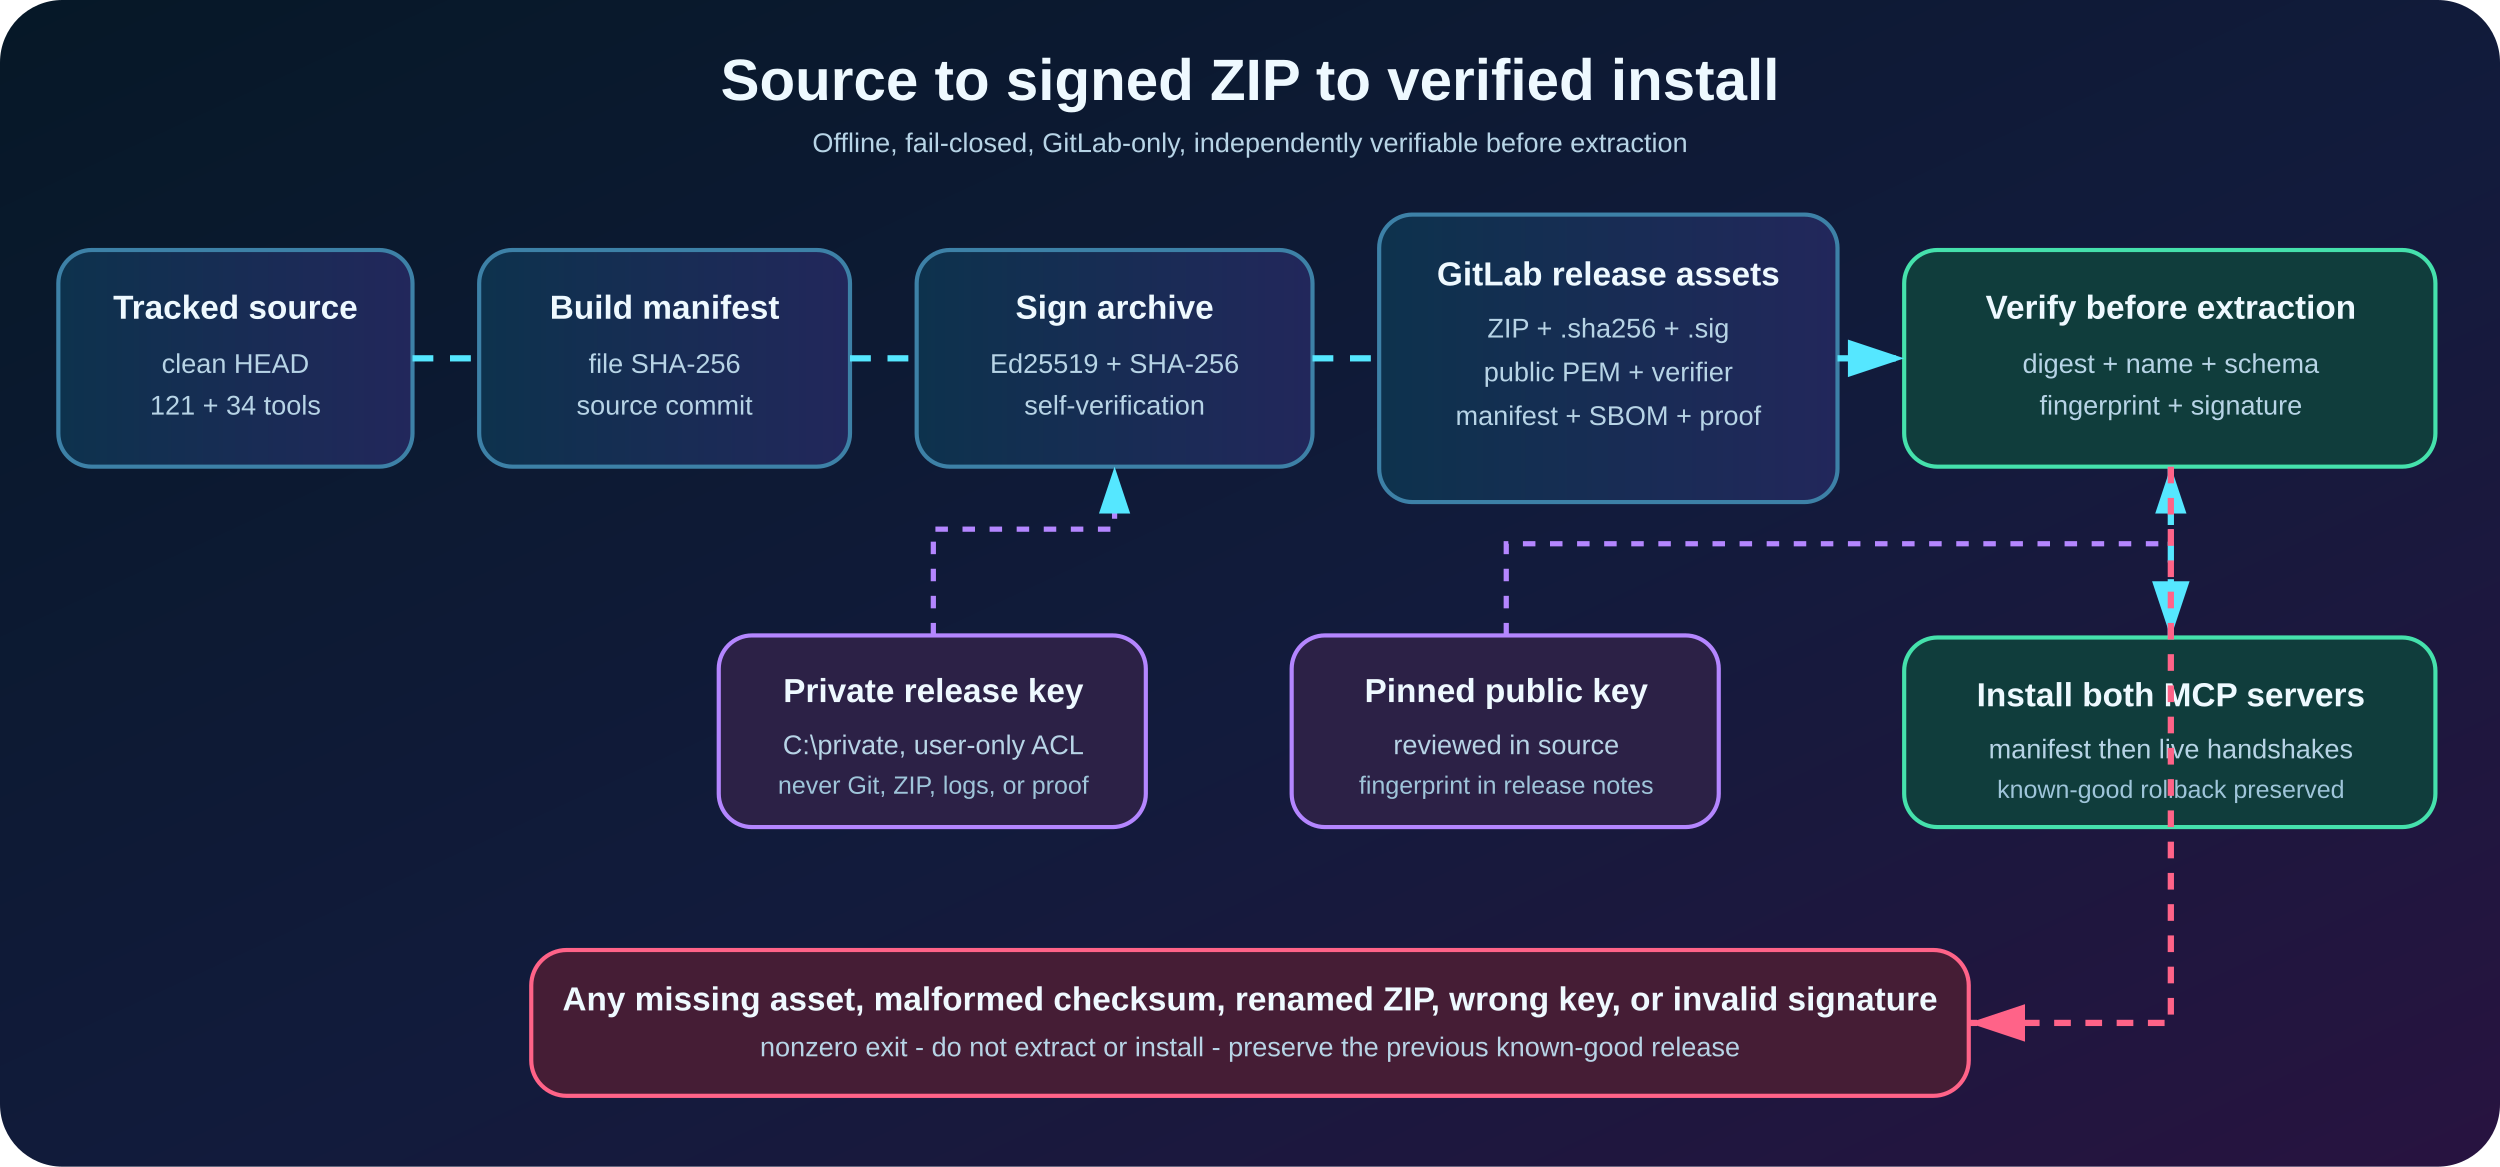
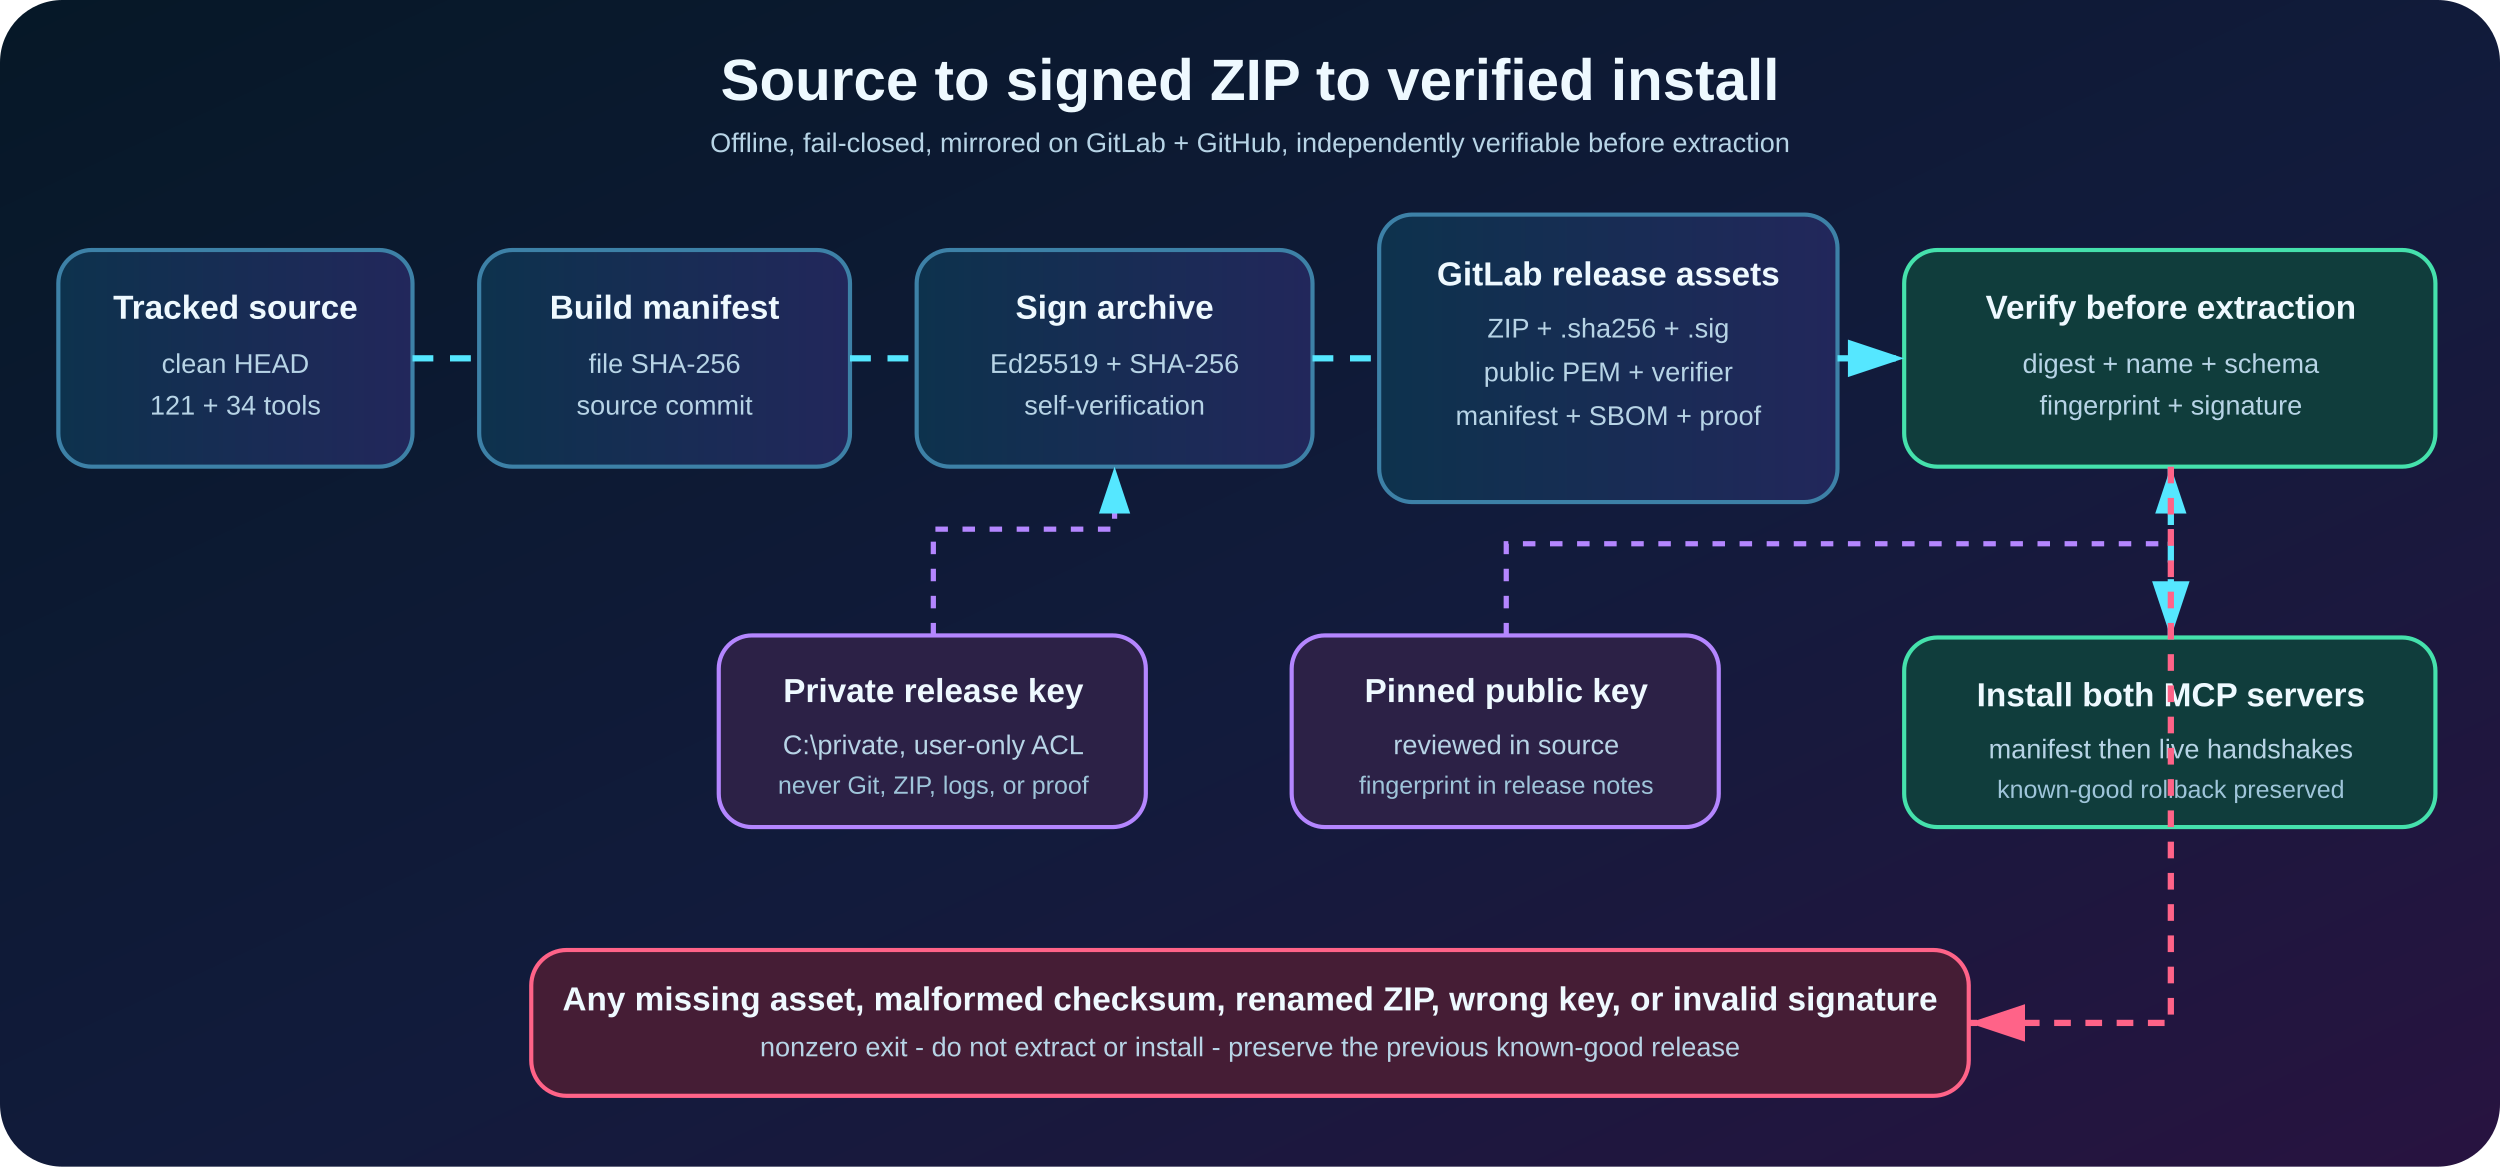
<svg xmlns="http://www.w3.org/2000/svg" viewBox="0 0 1200 560" role="img" aria-labelledby="release-signing-title release-signing-desc">
  <defs>
    <linearGradient id="bg" x2="1" y2="1">
      <stop stop-color="#061827" />
      <stop offset=".55" stop-color="#121b3c" />
      <stop offset="1" stop-color="#281340" />
    </linearGradient>
    <linearGradient id="node" x2="1">
      <stop stop-color="#0d324d" />
      <stop offset="1" stop-color="#22275b" />
    </linearGradient>
    <filter id="glow">
      <feGaussianBlur stdDeviation="4" result="b" />
      <feMerge>
        <feMergeNode in="b" />
        <feMergeNode in="SourceGraphic" />
      </feMerge>
    </filter>
    <marker id="arrow" markerWidth="10" markerHeight="10" refX="9" refY="3" orient="auto">
      <path d="M0 0v6l9-3z" fill="#55e7ff" />
    </marker>
    <marker id="stop" markerWidth="10" markerHeight="10" refX="9" refY="3" orient="auto">
      <path d="M0 0v6l9-3z" fill="#ff6388" />
    </marker>
    <style>text{font-family:Segoe UI,Arial,sans-serif;fill:#eef9ff}.h{font-size:28px;font-weight:800}.n{font-size:16px;font-weight:750}.s{font-size:13px;fill:#b7d4e6}.tiny{font-size:12px;fill:#9fc5da}.box{fill:url(#node);stroke:#3d81a7;stroke-width:2}.key{fill:#2c2146;stroke:#b486ff;stroke-width:2}.pass{fill:#103d3c;stroke:#45e1ac;stroke-width:2}.fail{fill:#451d35;stroke:#ff6388;stroke-width:2}.flow{fill:none;stroke:#55e7ff;stroke-width:3;stroke-dasharray:10 8;marker-end:url(#arrow);animation:flow 1.5s linear infinite}.trust{fill:none;stroke:#b486ff;stroke-width:2.5;stroke-dasharray:6 7;marker-end:url(#arrow);animation:flow 1.9s linear infinite}.reject{fill:none;stroke:#ff6388;stroke-width:3;stroke-dasharray:8 7;marker-end:url(#stop);animation:reject 1.4s linear infinite}.pulse{animation:pulse 2.2s ease-in-out infinite;transform-origin:center}@keyframes flow{to{stroke-dashoffset:-36}}@keyframes reject{to{stroke-dashoffset:30}}@keyframes pulse{50%{filter:url(#glow);opacity:.82}}@media(prefers-reduced-motion:reduce){.flow,.trust,.reject,.pulse{animation:none}}</style>
  </defs>
  <rect width="1200" height="560" rx="30" fill="url(#bg)" />
  <text class="h" x="600" y="48" text-anchor="middle">Source to signed ZIP to verified install</text>
-   <text class="s" x="600" y="73" text-anchor="middle">Offline, fail-closed, GitLab-only, independently verifiable before extraction</text>
+   <text class="s" x="600" y="73" text-anchor="middle">Offline, fail-closed, mirrored on GitLab + GitHub, independently verifiable before extraction</text>
  <g text-anchor="middle">
    <rect class="box" x="28" y="120" width="170" height="104" rx="16" />
    <text class="n" x="113" y="153">Tracked source</text>
    <text class="s" x="113" y="179">clean HEAD</text>
    <text class="s" x="113" y="199">121 + 34 tools</text>
    <rect class="box" x="230" y="120" width="178" height="104" rx="16" />
    <text class="n" x="319" y="153">Build manifest</text>
    <text class="s" x="319" y="179">file SHA-256</text>
    <text class="s" x="319" y="199">source commit</text>
    <rect class="box pulse" x="440" y="120" width="190" height="104" rx="16" />
    <text class="n" x="535" y="153">Sign archive</text>
    <text class="s" x="535" y="179">Ed25519 + SHA-256</text>
    <text class="s" x="535" y="199">self-verification</text>
    <rect class="box" x="662" y="103" width="220" height="138" rx="16" />
    <text class="n" x="772" y="137">GitLab release assets</text>
    <text class="s" x="772" y="162">ZIP + .sha256 + .sig</text>
    <text class="s" x="772" y="183">public PEM + verifier</text>
    <text class="s" x="772" y="204">manifest + SBOM + proof</text>
    <rect class="pass pulse" x="914" y="120" width="255" height="104" rx="16" />
    <text class="n" x="1042" y="153">Verify before extraction</text>
    <text class="s" x="1042" y="179">digest + name + schema</text>
    <text class="s" x="1042" y="199">fingerprint + signature</text>
  </g>
  <path class="flow" d="M198 172h32 M408 172h32 M630 172h32 M882 172h32" />
  <g text-anchor="middle">
    <rect class="key" x="345" y="305" width="205" height="92" rx="16" />
    <text class="n" x="448" y="337">Private release key</text>
    <text class="s" x="448" y="362">C:\private, user-only ACL</text>
    <text class="tiny" x="448" y="381">never Git, ZIP, logs, or proof</text>
    <rect class="key" x="620" y="305" width="205" height="92" rx="16" />
    <text class="n" x="723" y="337">Pinned public key</text>
    <text class="s" x="723" y="362">reviewed in source</text>
    <text class="tiny" x="723" y="381">fingerprint in release notes</text>
    <rect class="pass" x="914" y="306" width="255" height="91" rx="16" />
    <text class="n" x="1042" y="339">Install both MCP servers</text>
    <text class="s" x="1042" y="364">manifest then live handshakes</text>
    <text class="tiny" x="1042" y="383">known-good rollback preserved</text>
  </g>
  <path class="trust" d="M448 305V254h87v-30" />
  <path class="trust" d="M723 305v-44h319v-37" />
  <path class="flow" d="M1042 224v82" />
  <rect class="fail" x="255" y="456" width="690" height="70" rx="17" />
  <text class="n" x="600" y="485" text-anchor="middle">Any missing asset, malformed checksum, renamed ZIP, wrong key, or invalid signature</text>
  <text class="s" x="600" y="507" text-anchor="middle">nonzero exit - do not extract or install - preserve the previous known-good release</text>
  <path class="reject" d="M1042 224v267H945" />
</svg>
